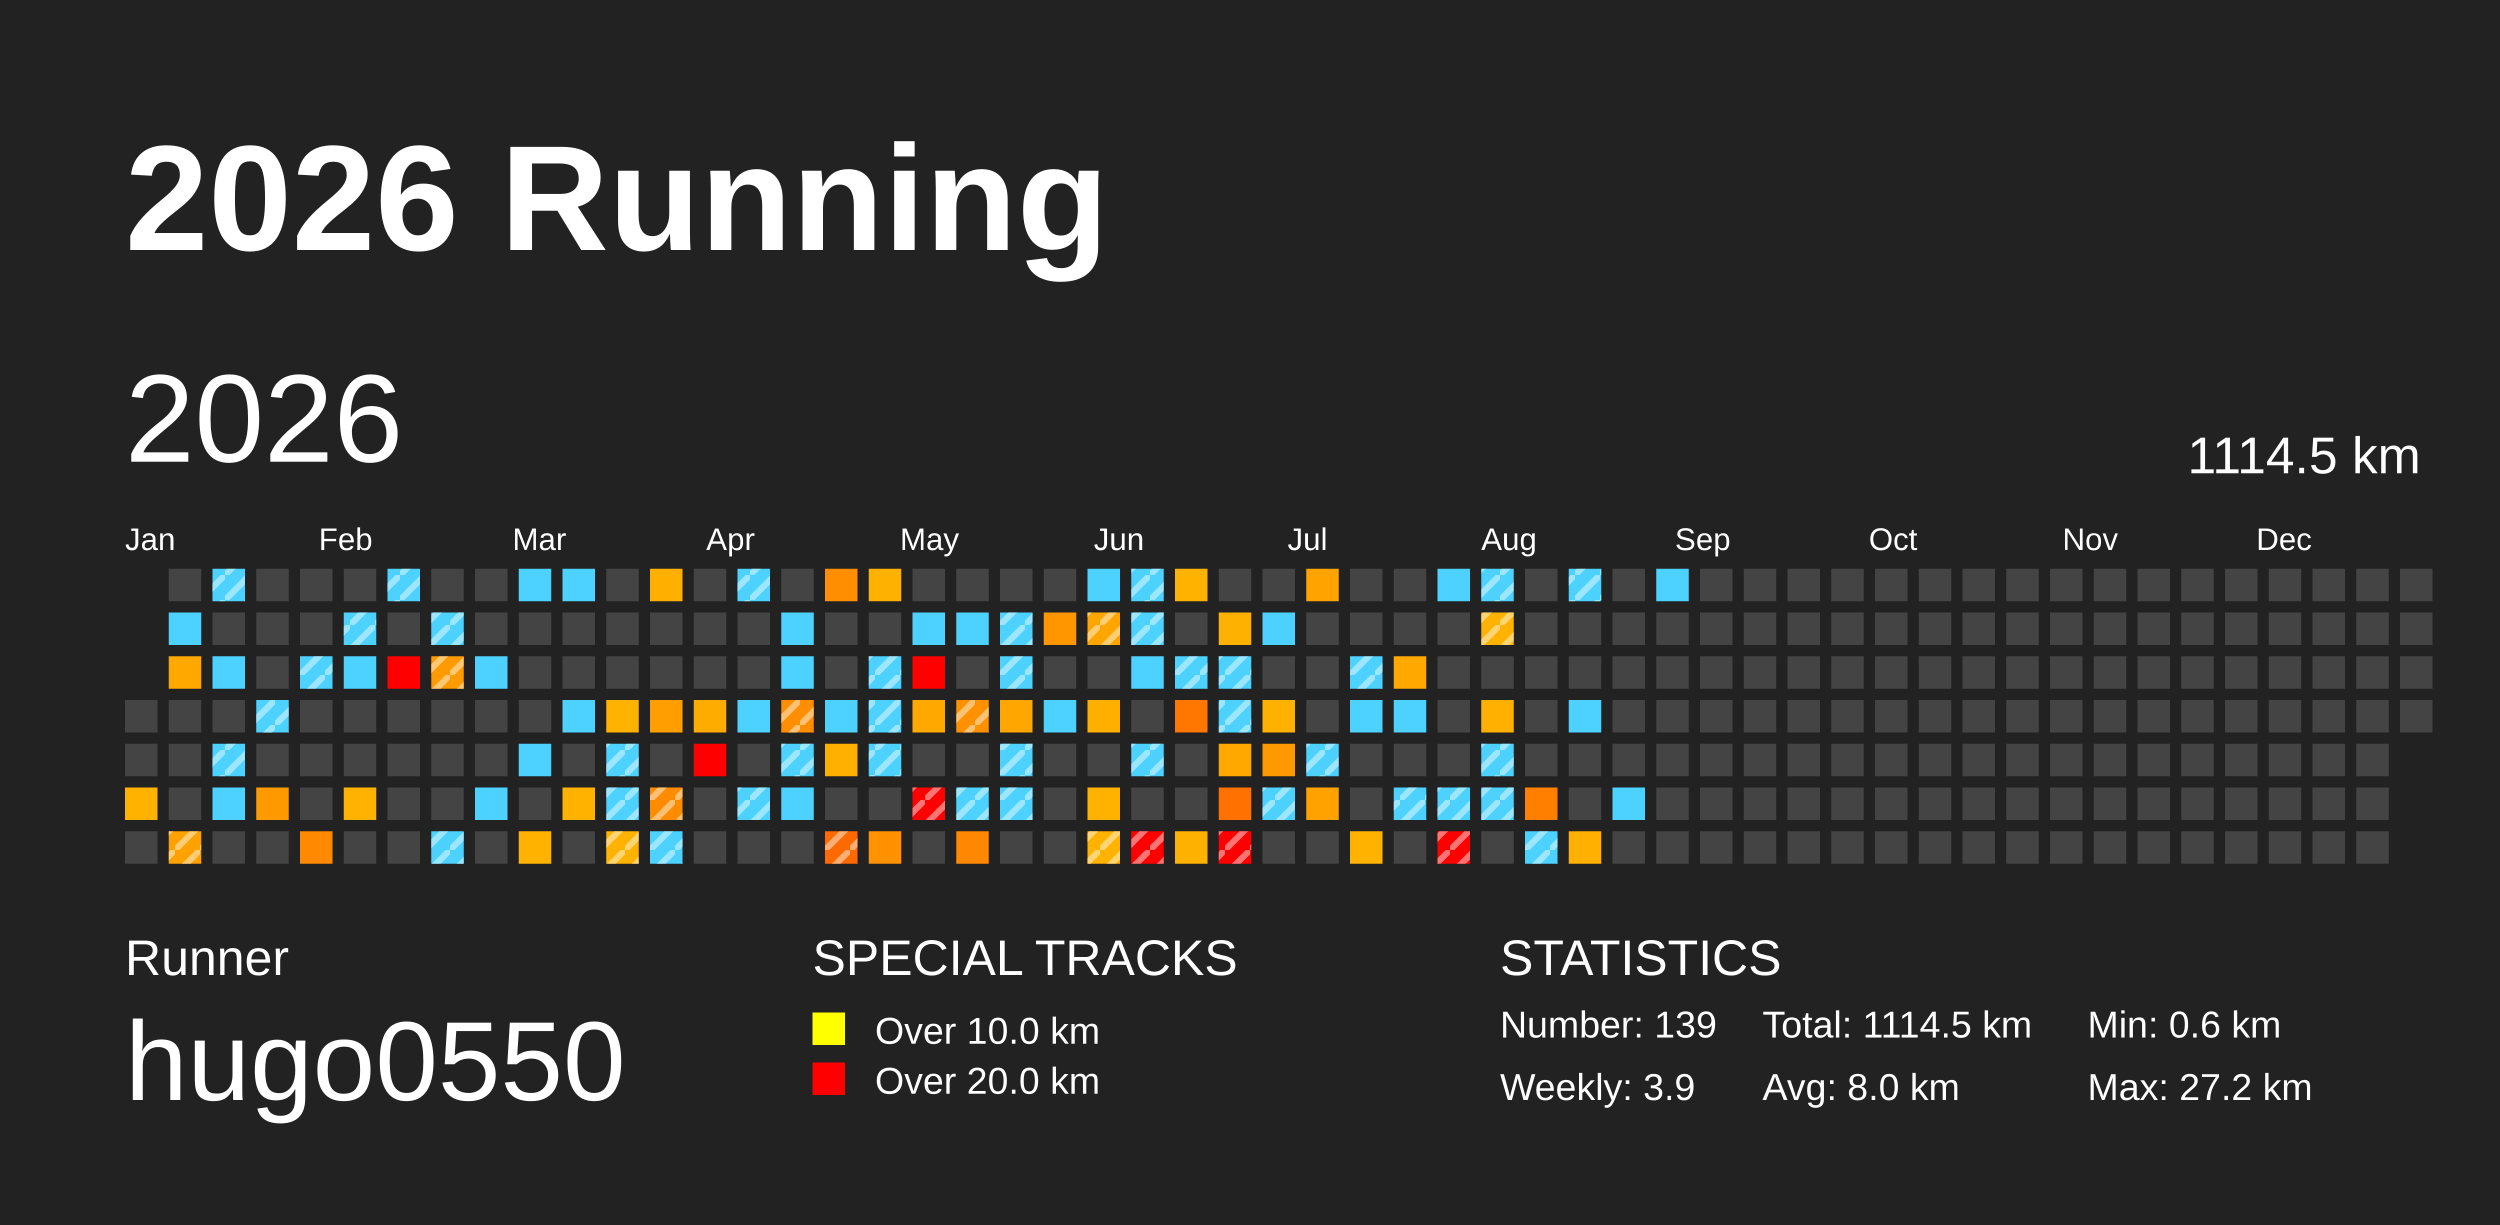
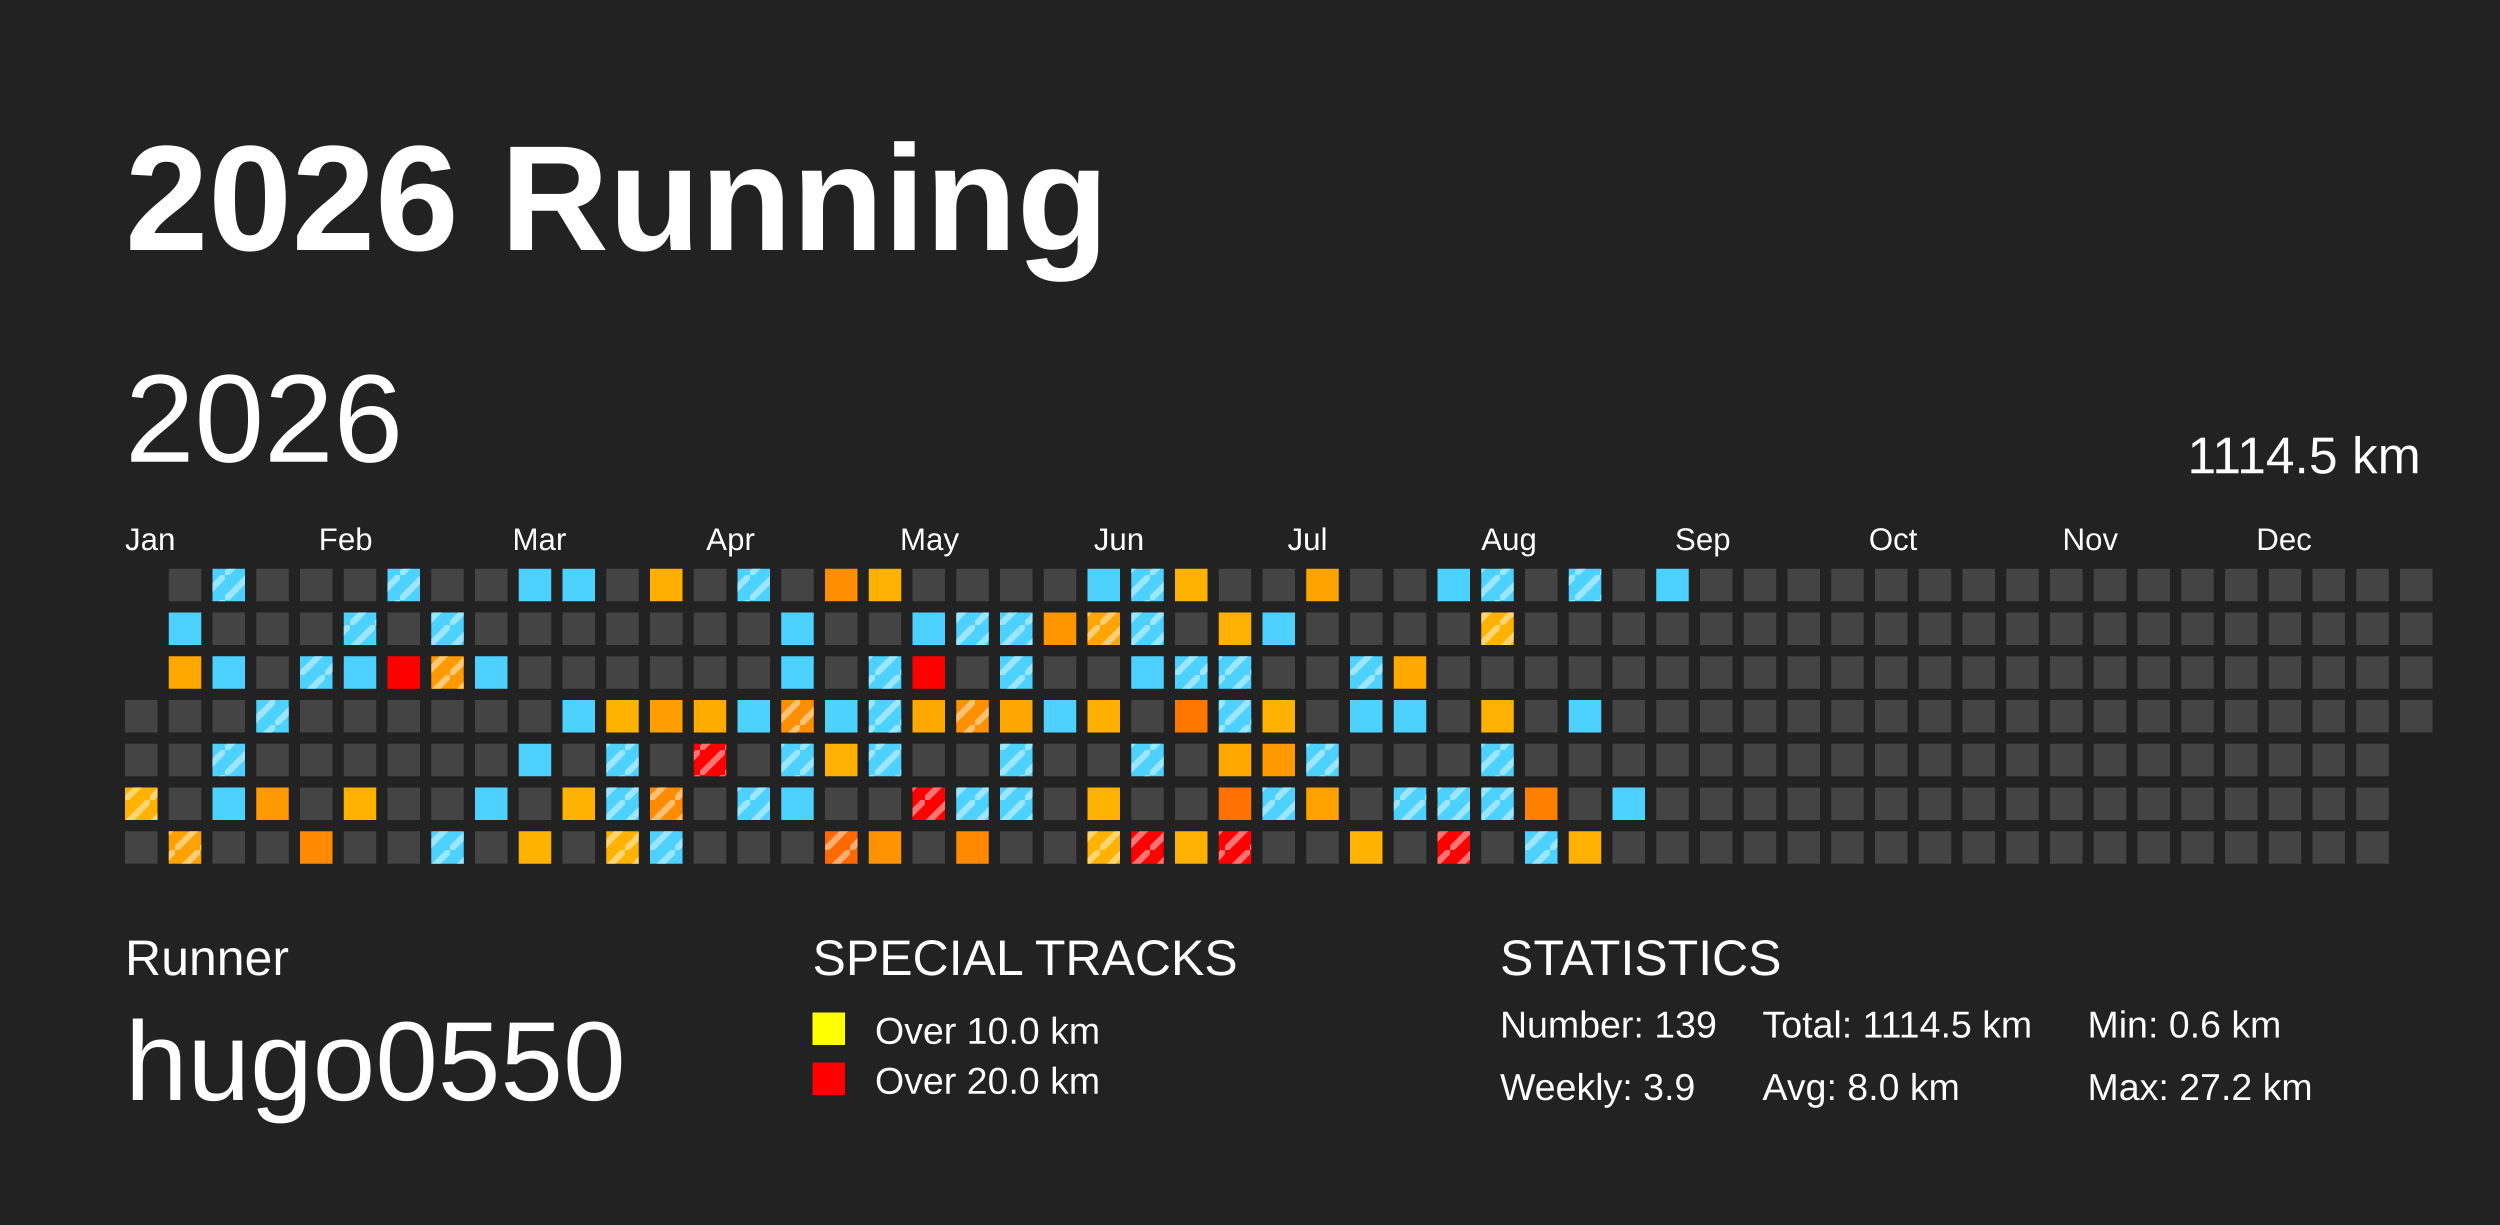
<svg xmlns="http://www.w3.org/2000/svg" baseProfile="full" height="98mm" version="1.1" viewBox="0,0,200,98" width="200mm">
  <defs>
    <pattern height="2" id="indoor-stripe" patternUnits="userSpaceOnUse" width="2">
      <line stroke="white" stroke-opacity="0.45" stroke-width="0.5" x1="0" x2="2" y1="2" y2="0" />
    </pattern>
  </defs>
  <rect fill="#222222" height="98" width="200" x="0" y="0" />
  <text fill="#FFFFFF" style="font-size:12px; font-family:Arial; font-weight:bold;" x="10" y="20">2026 Running</text>
  <text fill="#FFFFFF" style="font-size:4px; font-family:Arial" x="10" y="78">Runner</text>
  <text fill="#FFFFFF" style="font-size:9px; font-family:Arial" x="10" y="88">hugo0550</text>
  <text fill="#FFFFFF" style="font-size:4px; font-family:Arial" x="65" y="78">SPECIAL TRACKS</text>
  <rect fill="yellow" height="2.6" width="2.6" x="65" y="81" />
  <text fill="#FFFFFF" style="font-size:3px; font-family:Arial" x="70" y="83.5">Over 10.0 km</text>
  <rect fill="red" height="2.6" width="2.6" x="65" y="85" />
  <text fill="#FFFFFF" style="font-size:3px; font-family:Arial" x="70" y="87.5">Over 20.0 km</text>
  <text fill="#FFFFFF" style="font-size:4px; font-family:Arial" x="120" y="78">STATISTICS</text>
  <text fill="#FFFFFF" style="font-size:3px; font-family:Arial" x="120" y="83">Number: 139</text>
  <text fill="#FFFFFF" style="font-size:3px; font-family:Arial" x="120" y="88">Weekly: 3.9</text>
  <text fill="#FFFFFF" style="font-size:3px; font-family:Arial" x="141" y="83">Total: 1114.5 km</text>
  <text fill="#FFFFFF" style="font-size:3px; font-family:Arial" x="141" y="88">Avg: 8.0 km</text>
  <text fill="#FFFFFF" style="font-size:3px; font-family:Arial" x="167" y="83">Min: 0.6 km</text>
  <text fill="#FFFFFF" style="font-size:3px; font-family:Arial" x="167" y="88">Max: 27.2 km</text>
  <text dominant-baseline="hanging" fill="#FFFFFF" style="font-size:10.0px; font-family:Arial;" x="10" y="30">2026</text>
  <text dominant-baseline="hanging" fill="#FFFFFF" style="font-size:4.125px; font-family:Arial;" x="175" y="35">1114.5 km</text>
  <text fill="#FFFFFF" style="font-size:2.5px; font-family:Arial" x="10.0" y="44">Jan</text>
  <text fill="#FFFFFF" style="font-size:2.5px; font-family:Arial" x="25.5" y="44">Feb</text>
  <text fill="#FFFFFF" style="font-size:2.5px; font-family:Arial" x="41.0" y="44">Mar</text>
  <text fill="#FFFFFF" style="font-size:2.5px; font-family:Arial" x="56.5" y="44">Apr</text>
  <text fill="#FFFFFF" style="font-size:2.5px; font-family:Arial" x="72.0" y="44">May</text>
  <text fill="#FFFFFF" style="font-size:2.5px; font-family:Arial" x="87.5" y="44">Jun</text>
  <text fill="#FFFFFF" style="font-size:2.5px; font-family:Arial" x="103.0" y="44">Jul</text>
  <text fill="#FFFFFF" style="font-size:2.5px; font-family:Arial" x="118.5" y="44">Aug</text>
  <text fill="#FFFFFF" style="font-size:2.5px; font-family:Arial" x="134.0" y="44">Sep</text>
  <text fill="#FFFFFF" style="font-size:2.5px; font-family:Arial" x="149.5" y="44">Oct</text>
  <text fill="#FFFFFF" style="font-size:2.5px; font-family:Arial" x="165.0" y="44">Nov</text>
  <text fill="#FFFFFF" style="font-size:2.5px; font-family:Arial" x="180.5" y="44">Dec</text>
  <rect fill="#444444" height="2.6" width="2.6" x="10.0" y="56.0" />
  <rect fill="#444444" height="2.6" width="2.6" x="10.0" y="59.5" />
  <rect fill="#ffb300" height="2.6" width="2.6" x="10.0" y="63.0" />
+   <rect fill="url(#indoor-stripe)" height="2.6" style="pointer-events: none;" width="2.6" x="10.0" y="63.0" />
  <rect fill="#444444" height="2.6" width="2.6" x="10.0" y="66.5" />
  <rect fill="#444444" height="2.6" width="2.6" x="13.5" y="45.5" />
  <rect fill="#4dd2ff" height="2.6" width="2.6" x="13.5" y="49.0" />
  <rect fill="#ffa800" height="2.6" width="2.6" x="13.5" y="52.5" />
  <rect fill="#444444" height="2.6" width="2.6" x="13.5" y="56.0" />
  <rect fill="#444444" height="2.6" width="2.6" x="13.5" y="59.5" />
  <rect fill="#444444" height="2.6" width="2.6" x="13.5" y="63.0" />
  <rect fill="#ffa100" height="2.6" width="2.6" x="13.5" y="66.5" />
  <rect fill="url(#indoor-stripe)" height="2.6" style="pointer-events: none;" width="2.6" x="13.5" y="66.5" />
  <rect fill="#4dd2ff" height="2.6" width="2.6" x="17.0" y="45.5" />
  <rect fill="url(#indoor-stripe)" height="2.6" style="pointer-events: none;" width="2.6" x="17.0" y="45.5" />
  <rect fill="#444444" height="2.6" width="2.6" x="17.0" y="49.0" />
  <rect fill="#4dd2ff" height="2.6" width="2.6" x="17.0" y="52.5" />
  <rect fill="#444444" height="2.6" width="2.6" x="17.0" y="56.0" />
  <rect fill="#4dd2ff" height="2.6" width="2.6" x="17.0" y="59.5" />
  <rect fill="url(#indoor-stripe)" height="2.6" style="pointer-events: none;" width="2.6" x="17.0" y="59.5" />
  <rect fill="#4dd2ff" height="2.6" width="2.6" x="17.0" y="63.0" />
  <rect fill="#444444" height="2.6" width="2.6" x="17.0" y="66.5" />
  <rect fill="#444444" height="2.6" width="2.6" x="20.5" y="45.5" />
  <rect fill="#444444" height="2.6" width="2.6" x="20.5" y="49.0" />
  <rect fill="#444444" height="2.6" width="2.6" x="20.5" y="52.5" />
  <rect fill="#4dd2ff" height="2.6" width="2.6" x="20.5" y="56.0" />
  <rect fill="url(#indoor-stripe)" height="2.6" style="pointer-events: none;" width="2.6" x="20.5" y="56.0" />
  <rect fill="#444444" height="2.6" width="2.6" x="20.5" y="59.5" />
  <rect fill="#ff9900" height="2.6" width="2.6" x="20.5" y="63.0" />
  <rect fill="#444444" height="2.6" width="2.6" x="20.5" y="66.5" />
  <rect fill="#444444" height="2.6" width="2.6" x="24.0" y="45.5" />
  <rect fill="#444444" height="2.6" width="2.6" x="24.0" y="49.0" />
  <rect fill="#4dd2ff" height="2.6" width="2.6" x="24.0" y="52.5" />
  <rect fill="url(#indoor-stripe)" height="2.6" style="pointer-events: none;" width="2.6" x="24.0" y="52.5" />
  <rect fill="#444444" height="2.6" width="2.6" x="24.0" y="56.0" />
  <rect fill="#444444" height="2.6" width="2.6" x="24.0" y="59.5" />
  <rect fill="#444444" height="2.6" width="2.6" x="24.0" y="63.0" />
  <rect fill="#ff8900" height="2.6" width="2.6" x="24.0" y="66.5" />
  <rect fill="#444444" height="2.6" width="2.6" x="27.5" y="45.5" />
  <rect fill="#4dd2ff" height="2.6" width="2.6" x="27.5" y="49.0" />
  <rect fill="url(#indoor-stripe)" height="2.6" style="pointer-events: none;" width="2.6" x="27.5" y="49.0" />
  <rect fill="#4dd2ff" height="2.6" width="2.6" x="27.5" y="52.5" />
  <rect fill="#444444" height="2.6" width="2.6" x="27.5" y="56.0" />
  <rect fill="#444444" height="2.6" width="2.6" x="27.5" y="59.5" />
  <rect fill="#ffb300" height="2.6" width="2.6" x="27.5" y="63.0" />
  <rect fill="#444444" height="2.6" width="2.6" x="27.5" y="66.5" />
  <rect fill="#4dd2ff" height="2.6" width="2.6" x="31.0" y="45.5" />
  <rect fill="url(#indoor-stripe)" height="2.6" style="pointer-events: none;" width="2.6" x="31.0" y="45.5" />
  <rect fill="#444444" height="2.6" width="2.6" x="31.0" y="49.0" />
  <rect fill="red" height="2.6" width="2.6" x="31.0" y="52.5" />
  <rect fill="#444444" height="2.6" width="2.6" x="31.0" y="56.0" />
  <rect fill="#444444" height="2.6" width="2.6" x="31.0" y="59.5" />
  <rect fill="#444444" height="2.6" width="2.6" x="31.0" y="63.0" />
  <rect fill="#444444" height="2.6" width="2.6" x="31.0" y="66.5" />
  <rect fill="#444444" height="2.6" width="2.6" x="34.5" y="45.5" />
  <rect fill="#4dd2ff" height="2.6" width="2.6" x="34.5" y="49.0" />
  <rect fill="url(#indoor-stripe)" height="2.6" style="pointer-events: none;" width="2.6" x="34.5" y="49.0" />
  <rect fill="#ff9a00" height="2.6" width="2.6" x="34.5" y="52.5" />
  <rect fill="url(#indoor-stripe)" height="2.6" style="pointer-events: none;" width="2.6" x="34.5" y="52.5" />
  <rect fill="#444444" height="2.6" width="2.6" x="34.5" y="56.0" />
  <rect fill="#444444" height="2.6" width="2.6" x="34.5" y="59.5" />
  <rect fill="#444444" height="2.6" width="2.6" x="34.5" y="63.0" />
  <rect fill="#4dd2ff" height="2.6" width="2.6" x="34.5" y="66.5" />
  <rect fill="url(#indoor-stripe)" height="2.6" style="pointer-events: none;" width="2.6" x="34.5" y="66.5" />
  <rect fill="#444444" height="2.6" width="2.6" x="38.0" y="45.5" />
  <rect fill="#444444" height="2.6" width="2.6" x="38.0" y="49.0" />
  <rect fill="#4dd2ff" height="2.6" width="2.6" x="38.0" y="52.5" />
  <rect fill="#444444" height="2.6" width="2.6" x="38.0" y="56.0" />
  <rect fill="#444444" height="2.6" width="2.6" x="38.0" y="59.5" />
  <rect fill="#4dd2ff" height="2.6" width="2.6" x="38.0" y="63.0" />
  <rect fill="#444444" height="2.6" width="2.6" x="38.0" y="66.5" />
  <rect fill="#4dd2ff" height="2.6" width="2.6" x="41.5" y="45.5" />
  <rect fill="#444444" height="2.6" width="2.6" x="41.5" y="49.0" />
  <rect fill="#444444" height="2.6" width="2.6" x="41.5" y="52.5" />
  <rect fill="#444444" height="2.6" width="2.6" x="41.5" y="56.0" />
  <rect fill="#4dd2ff" height="2.6" width="2.6" x="41.5" y="59.5" />
  <rect fill="#444444" height="2.6" width="2.6" x="41.5" y="63.0" />
  <rect fill="#ffb300" height="2.6" width="2.6" x="41.5" y="66.5" />
  <rect fill="#4dd2ff" height="2.6" width="2.6" x="45.0" y="45.5" />
  <rect fill="#444444" height="2.6" width="2.6" x="45.0" y="49.0" />
  <rect fill="#444444" height="2.6" width="2.6" x="45.0" y="52.5" />
  <rect fill="#4dd2ff" height="2.6" width="2.6" x="45.0" y="56.0" />
  <rect fill="#444444" height="2.6" width="2.6" x="45.0" y="59.5" />
  <rect fill="#ffb200" height="2.6" width="2.6" x="45.0" y="63.0" />
  <rect fill="#444444" height="2.6" width="2.6" x="45.0" y="66.5" />
  <rect fill="#444444" height="2.6" width="2.6" x="48.5" y="45.5" />
  <rect fill="#444444" height="2.6" width="2.6" x="48.5" y="49.0" />
  <rect fill="#444444" height="2.6" width="2.6" x="48.5" y="52.5" />
  <rect fill="#ffb200" height="2.6" width="2.6" x="48.5" y="56.0" />
  <rect fill="#4dd2ff" height="2.6" width="2.6" x="48.5" y="59.5" />
  <rect fill="url(#indoor-stripe)" height="2.6" style="pointer-events: none;" width="2.6" x="48.5" y="59.5" />
  <rect fill="#4dd2ff" height="2.6" width="2.6" x="48.5" y="63.0" />
  <rect fill="url(#indoor-stripe)" height="2.6" style="pointer-events: none;" width="2.6" x="48.5" y="63.0" />
  <rect fill="#ffb300" height="2.6" width="2.6" x="48.5" y="66.5" />
  <rect fill="url(#indoor-stripe)" height="2.6" style="pointer-events: none;" width="2.6" x="48.5" y="66.5" />
  <rect fill="#ffaf00" height="2.6" width="2.6" x="52.0" y="45.5" />
  <rect fill="#444444" height="2.6" width="2.6" x="52.0" y="49.0" />
  <rect fill="#444444" height="2.6" width="2.6" x="52.0" y="52.5" />
  <rect fill="#ff9e00" height="2.6" width="2.6" x="52.0" y="56.0" />
  <rect fill="#444444" height="2.6" width="2.6" x="52.0" y="59.5" />
  <rect fill="#ff8c00" height="2.6" width="2.6" x="52.0" y="63.0" />
  <rect fill="url(#indoor-stripe)" height="2.6" style="pointer-events: none;" width="2.6" x="52.0" y="63.0" />
  <rect fill="#4dd2ff" height="2.6" width="2.6" x="52.0" y="66.5" />
  <rect fill="url(#indoor-stripe)" height="2.6" style="pointer-events: none;" width="2.6" x="52.0" y="66.5" />
  <rect fill="#444444" height="2.6" width="2.6" x="55.5" y="45.5" />
  <rect fill="#444444" height="2.6" width="2.6" x="55.5" y="49.0" />
  <rect fill="#444444" height="2.6" width="2.6" x="55.5" y="52.5" />
  <rect fill="#ffac00" height="2.6" width="2.6" x="55.5" y="56.0" />
  <rect fill="red" height="2.6" width="2.6" x="55.5" y="59.5" />
+   <rect fill="url(#indoor-stripe)" height="2.6" style="pointer-events: none;" width="2.6" x="55.5" y="59.5" />
  <rect fill="#444444" height="2.6" width="2.6" x="55.5" y="63.0" />
  <rect fill="#444444" height="2.6" width="2.6" x="55.5" y="66.5" />
  <rect fill="#4dd2ff" height="2.6" width="2.6" x="59.0" y="45.5" />
  <rect fill="url(#indoor-stripe)" height="2.6" style="pointer-events: none;" width="2.6" x="59.0" y="45.5" />
  <rect fill="#444444" height="2.6" width="2.6" x="59.0" y="49.0" />
  <rect fill="#444444" height="2.6" width="2.6" x="59.0" y="52.5" />
  <rect fill="#4dd2ff" height="2.6" width="2.6" x="59.0" y="56.0" />
  <rect fill="#444444" height="2.6" width="2.6" x="59.0" y="59.5" />
  <rect fill="#4dd2ff" height="2.6" width="2.6" x="59.0" y="63.0" />
  <rect fill="url(#indoor-stripe)" height="2.6" style="pointer-events: none;" width="2.6" x="59.0" y="63.0" />
  <rect fill="#444444" height="2.6" width="2.6" x="59.0" y="66.5" />
  <rect fill="#444444" height="2.6" width="2.6" x="62.5" y="45.5" />
  <rect fill="#4dd2ff" height="2.6" width="2.6" x="62.5" y="49.0" />
  <rect fill="#4dd2ff" height="2.6" width="2.6" x="62.5" y="52.5" />
  <rect fill="#ff8e00" height="2.6" width="2.6" x="62.5" y="56.0" />
  <rect fill="url(#indoor-stripe)" height="2.6" style="pointer-events: none;" width="2.6" x="62.5" y="56.0" />
  <rect fill="#4dd2ff" height="2.6" width="2.6" x="62.5" y="59.5" />
  <rect fill="url(#indoor-stripe)" height="2.6" style="pointer-events: none;" width="2.6" x="62.5" y="59.5" />
  <rect fill="#4dd2ff" height="2.6" width="2.6" x="62.5" y="63.0" />
  <rect fill="#444444" height="2.6" width="2.6" x="62.5" y="66.5" />
  <rect fill="#ff8f00" height="2.6" width="2.6" x="66.0" y="45.5" />
  <rect fill="#444444" height="2.6" width="2.6" x="66.0" y="49.0" />
  <rect fill="#444444" height="2.6" width="2.6" x="66.0" y="52.5" />
  <rect fill="#4dd2ff" height="2.6" width="2.6" x="66.0" y="56.0" />
  <rect fill="#ffb000" height="2.6" width="2.6" x="66.0" y="59.5" />
  <rect fill="#444444" height="2.6" width="2.6" x="66.0" y="63.0" />
  <rect fill="#ff6900" height="2.6" width="2.6" x="66.0" y="66.5" />
  <rect fill="url(#indoor-stripe)" height="2.6" style="pointer-events: none;" width="2.6" x="66.0" y="66.5" />
  <rect fill="#ffb100" height="2.6" width="2.6" x="69.5" y="45.5" />
  <rect fill="#444444" height="2.6" width="2.6" x="69.5" y="49.0" />
  <rect fill="#4dd2ff" height="2.6" width="2.6" x="69.5" y="52.5" />
  <rect fill="url(#indoor-stripe)" height="2.6" style="pointer-events: none;" width="2.6" x="69.5" y="52.5" />
  <rect fill="#4dd2ff" height="2.6" width="2.6" x="69.5" y="56.0" />
  <rect fill="url(#indoor-stripe)" height="2.6" style="pointer-events: none;" width="2.6" x="69.5" y="56.0" />
  <rect fill="#4dd2ff" height="2.6" width="2.6" x="69.5" y="59.5" />
  <rect fill="url(#indoor-stripe)" height="2.6" style="pointer-events: none;" width="2.6" x="69.5" y="59.5" />
  <rect fill="#444444" height="2.6" width="2.6" x="69.5" y="63.0" />
  <rect fill="#ff9200" height="2.6" width="2.6" x="69.5" y="66.5" />
  <rect fill="#444444" height="2.6" width="2.6" x="73.0" y="45.5" />
  <rect fill="#4dd2ff" height="2.6" width="2.6" x="73.0" y="49.0" />
  <rect fill="red" height="2.6" width="2.6" x="73.0" y="52.5" />
  <rect fill="#ffa900" height="2.6" width="2.6" x="73.0" y="56.0" />
  <rect fill="#444444" height="2.6" width="2.6" x="73.0" y="59.5" />
  <rect fill="red" height="2.6" width="2.6" x="73.0" y="63.0" />
  <rect fill="url(#indoor-stripe)" height="2.6" style="pointer-events: none;" width="2.6" x="73.0" y="63.0" />
  <rect fill="#444444" height="2.6" width="2.6" x="73.0" y="66.5" />
  <rect fill="#444444" height="2.6" width="2.6" x="76.5" y="45.5" />
  <rect fill="#4dd2ff" height="2.6" width="2.6" x="76.5" y="49.0" />
+   <rect fill="url(#indoor-stripe)" height="2.6" style="pointer-events: none;" width="2.6" x="76.5" y="49.0" />
  <rect fill="#444444" height="2.6" width="2.6" x="76.5" y="52.5" />
  <rect fill="#ff9000" height="2.6" width="2.6" x="76.5" y="56.0" />
  <rect fill="url(#indoor-stripe)" height="2.6" style="pointer-events: none;" width="2.6" x="76.5" y="56.0" />
  <rect fill="#444444" height="2.6" width="2.6" x="76.5" y="59.5" />
  <rect fill="#4dd2ff" height="2.6" width="2.6" x="76.5" y="63.0" />
  <rect fill="url(#indoor-stripe)" height="2.6" style="pointer-events: none;" width="2.6" x="76.5" y="63.0" />
  <rect fill="#ff8800" height="2.6" width="2.6" x="76.5" y="66.5" />
  <rect fill="#444444" height="2.6" width="2.6" x="80.0" y="45.5" />
  <rect fill="#4dd2ff" height="2.6" width="2.6" x="80.0" y="49.0" />
  <rect fill="url(#indoor-stripe)" height="2.6" style="pointer-events: none;" width="2.6" x="80.0" y="49.0" />
  <rect fill="#4dd2ff" height="2.6" width="2.6" x="80.0" y="52.5" />
  <rect fill="url(#indoor-stripe)" height="2.6" style="pointer-events: none;" width="2.6" x="80.0" y="52.5" />
  <rect fill="#ffa600" height="2.6" width="2.6" x="80.0" y="56.0" />
  <rect fill="#4dd2ff" height="2.6" width="2.6" x="80.0" y="59.5" />
  <rect fill="url(#indoor-stripe)" height="2.6" style="pointer-events: none;" width="2.6" x="80.0" y="59.5" />
  <rect fill="#4dd2ff" height="2.6" width="2.6" x="80.0" y="63.0" />
  <rect fill="url(#indoor-stripe)" height="2.6" style="pointer-events: none;" width="2.6" x="80.0" y="63.0" />
  <rect fill="#444444" height="2.6" width="2.6" x="80.0" y="66.5" />
  <rect fill="#444444" height="2.6" width="2.6" x="83.5" y="45.5" />
  <rect fill="#ff9600" height="2.6" width="2.6" x="83.5" y="49.0" />
  <rect fill="#444444" height="2.6" width="2.6" x="83.5" y="52.5" />
  <rect fill="#4dd2ff" height="2.6" width="2.6" x="83.5" y="56.0" />
  <rect fill="#444444" height="2.6" width="2.6" x="83.5" y="59.5" />
  <rect fill="#444444" height="2.6" width="2.6" x="83.5" y="63.0" />
  <rect fill="#444444" height="2.6" width="2.6" x="83.5" y="66.5" />
  <rect fill="#4dd2ff" height="2.6" width="2.6" x="87.0" y="45.5" />
  <rect fill="#ffa500" height="2.6" width="2.6" x="87.0" y="49.0" />
  <rect fill="url(#indoor-stripe)" height="2.6" style="pointer-events: none;" width="2.6" x="87.0" y="49.0" />
  <rect fill="#444444" height="2.6" width="2.6" x="87.0" y="52.5" />
  <rect fill="#ffaf00" height="2.6" width="2.6" x="87.0" y="56.0" />
  <rect fill="#444444" height="2.6" width="2.6" x="87.0" y="59.5" />
  <rect fill="#ffb200" height="2.6" width="2.6" x="87.0" y="63.0" />
  <rect fill="#ffb200" height="2.6" width="2.6" x="87.0" y="66.5" />
  <rect fill="url(#indoor-stripe)" height="2.6" style="pointer-events: none;" width="2.6" x="87.0" y="66.5" />
  <rect fill="#4dd2ff" height="2.6" width="2.6" x="90.5" y="45.5" />
  <rect fill="url(#indoor-stripe)" height="2.6" style="pointer-events: none;" width="2.6" x="90.5" y="45.5" />
  <rect fill="#4dd2ff" height="2.6" width="2.6" x="90.5" y="49.0" />
  <rect fill="url(#indoor-stripe)" height="2.6" style="pointer-events: none;" width="2.6" x="90.5" y="49.0" />
  <rect fill="#4dd2ff" height="2.6" width="2.6" x="90.5" y="52.5" />
  <rect fill="#444444" height="2.6" width="2.6" x="90.5" y="56.0" />
  <rect fill="#4dd2ff" height="2.6" width="2.6" x="90.5" y="59.5" />
  <rect fill="url(#indoor-stripe)" height="2.6" style="pointer-events: none;" width="2.6" x="90.5" y="59.5" />
  <rect fill="#444444" height="2.6" width="2.6" x="90.5" y="63.0" />
  <rect fill="red" height="2.6" width="2.6" x="90.5" y="66.5" />
  <rect fill="url(#indoor-stripe)" height="2.6" style="pointer-events: none;" width="2.6" x="90.5" y="66.5" />
  <rect fill="#ffb200" height="2.6" width="2.6" x="94.0" y="45.5" />
  <rect fill="#444444" height="2.6" width="2.6" x="94.0" y="49.0" />
  <rect fill="#4dd2ff" height="2.6" width="2.6" x="94.0" y="52.5" />
  <rect fill="url(#indoor-stripe)" height="2.6" style="pointer-events: none;" width="2.6" x="94.0" y="52.5" />
  <rect fill="#ff7600" height="2.6" width="2.6" x="94.0" y="56.0" />
  <rect fill="#444444" height="2.6" width="2.6" x="94.0" y="59.5" />
  <rect fill="#444444" height="2.6" width="2.6" x="94.0" y="63.0" />
  <rect fill="#ffb100" height="2.6" width="2.6" x="94.0" y="66.5" />
  <rect fill="#444444" height="2.6" width="2.6" x="97.5" y="45.5" />
  <rect fill="#ffb100" height="2.6" width="2.6" x="97.5" y="49.0" />
  <rect fill="#4dd2ff" height="2.6" width="2.6" x="97.5" y="52.5" />
  <rect fill="url(#indoor-stripe)" height="2.6" style="pointer-events: none;" width="2.6" x="97.5" y="52.5" />
  <rect fill="#4dd2ff" height="2.6" width="2.6" x="97.5" y="56.0" />
  <rect fill="url(#indoor-stripe)" height="2.6" style="pointer-events: none;" width="2.6" x="97.5" y="56.0" />
  <rect fill="#ffa900" height="2.6" width="2.6" x="97.5" y="59.5" />
  <rect fill="#ff7100" height="2.6" width="2.6" x="97.5" y="63.0" />
  <rect fill="red" height="2.6" width="2.6" x="97.5" y="66.5" />
  <rect fill="url(#indoor-stripe)" height="2.6" style="pointer-events: none;" width="2.6" x="97.5" y="66.5" />
  <rect fill="#444444" height="2.6" width="2.6" x="101.0" y="45.5" />
  <rect fill="#4dd2ff" height="2.6" width="2.6" x="101.0" y="49.0" />
  <rect fill="#444444" height="2.6" width="2.6" x="101.0" y="52.5" />
  <rect fill="#ffb100" height="2.6" width="2.6" x="101.0" y="56.0" />
  <rect fill="#ff9900" height="2.6" width="2.6" x="101.0" y="59.5" />
  <rect fill="#4dd2ff" height="2.6" width="2.6" x="101.0" y="63.0" />
  <rect fill="url(#indoor-stripe)" height="2.6" style="pointer-events: none;" width="2.6" x="101.0" y="63.0" />
  <rect fill="#444444" height="2.6" width="2.6" x="101.0" y="66.5" />
  <rect fill="#ffa300" height="2.6" width="2.6" x="104.5" y="45.5" />
  <rect fill="#444444" height="2.6" width="2.6" x="104.5" y="49.0" />
  <rect fill="#444444" height="2.6" width="2.6" x="104.5" y="52.5" />
  <rect fill="#444444" height="2.6" width="2.6" x="104.5" y="56.0" />
  <rect fill="#4dd2ff" height="2.6" width="2.6" x="104.5" y="59.5" />
  <rect fill="url(#indoor-stripe)" height="2.6" style="pointer-events: none;" width="2.6" x="104.5" y="59.5" />
  <rect fill="#ffa200" height="2.6" width="2.6" x="104.5" y="63.0" />
  <rect fill="#444444" height="2.6" width="2.6" x="104.5" y="66.5" />
  <rect fill="#444444" height="2.6" width="2.6" x="108.0" y="45.5" />
  <rect fill="#444444" height="2.6" width="2.6" x="108.0" y="49.0" />
  <rect fill="#4dd2ff" height="2.6" width="2.6" x="108.0" y="52.5" />
  <rect fill="url(#indoor-stripe)" height="2.6" style="pointer-events: none;" width="2.6" x="108.0" y="52.5" />
  <rect fill="#4dd2ff" height="2.6" width="2.6" x="108.0" y="56.0" />
  <rect fill="#444444" height="2.6" width="2.6" x="108.0" y="59.5" />
  <rect fill="#444444" height="2.6" width="2.6" x="108.0" y="63.0" />
  <rect fill="#ffb300" height="2.6" width="2.6" x="108.0" y="66.5" />
  <rect fill="#444444" height="2.6" width="2.6" x="111.5" y="45.5" />
  <rect fill="#444444" height="2.6" width="2.6" x="111.5" y="49.0" />
  <rect fill="#ffa900" height="2.6" width="2.6" x="111.5" y="52.5" />
  <rect fill="#4dd2ff" height="2.6" width="2.6" x="111.5" y="56.0" />
  <rect fill="#444444" height="2.6" width="2.6" x="111.5" y="59.5" />
  <rect fill="#4dd2ff" height="2.6" width="2.6" x="111.5" y="63.0" />
  <rect fill="url(#indoor-stripe)" height="2.6" style="pointer-events: none;" width="2.6" x="111.5" y="63.0" />
  <rect fill="#444444" height="2.6" width="2.6" x="111.5" y="66.5" />
  <rect fill="#4dd2ff" height="2.6" width="2.6" x="115.0" y="45.5" />
  <rect fill="#444444" height="2.6" width="2.6" x="115.0" y="49.0" />
  <rect fill="#444444" height="2.6" width="2.6" x="115.0" y="52.5" />
  <rect fill="#444444" height="2.6" width="2.6" x="115.0" y="56.0" />
  <rect fill="#444444" height="2.6" width="2.6" x="115.0" y="59.5" />
  <rect fill="#4dd2ff" height="2.6" width="2.6" x="115.0" y="63.0" />
  <rect fill="url(#indoor-stripe)" height="2.6" style="pointer-events: none;" width="2.6" x="115.0" y="63.0" />
  <rect fill="red" height="2.6" width="2.6" x="115.0" y="66.5" />
  <rect fill="url(#indoor-stripe)" height="2.6" style="pointer-events: none;" width="2.6" x="115.0" y="66.5" />
  <rect fill="#4dd2ff" height="2.6" width="2.6" x="118.5" y="45.5" />
  <rect fill="url(#indoor-stripe)" height="2.6" style="pointer-events: none;" width="2.6" x="118.5" y="45.5" />
  <rect fill="#ffb300" height="2.6" width="2.6" x="118.5" y="49.0" />
  <rect fill="url(#indoor-stripe)" height="2.6" style="pointer-events: none;" width="2.6" x="118.5" y="49.0" />
  <rect fill="#444444" height="2.6" width="2.6" x="118.5" y="52.5" />
  <rect fill="#ffb000" height="2.6" width="2.6" x="118.5" y="56.0" />
  <rect fill="#4dd2ff" height="2.6" width="2.6" x="118.5" y="59.5" />
  <rect fill="url(#indoor-stripe)" height="2.6" style="pointer-events: none;" width="2.6" x="118.5" y="59.5" />
  <rect fill="#4dd2ff" height="2.6" width="2.6" x="118.5" y="63.0" />
  <rect fill="url(#indoor-stripe)" height="2.6" style="pointer-events: none;" width="2.6" x="118.5" y="63.0" />
  <rect fill="#444444" height="2.6" width="2.6" x="118.5" y="66.5" />
  <rect fill="#444444" height="2.6" width="2.6" x="122.0" y="45.5" />
  <rect fill="#444444" height="2.6" width="2.6" x="122.0" y="49.0" />
  <rect fill="#444444" height="2.6" width="2.6" x="122.0" y="52.5" />
  <rect fill="#444444" height="2.6" width="2.6" x="122.0" y="56.0" />
  <rect fill="#444444" height="2.6" width="2.6" x="122.0" y="59.5" />
  <rect fill="#ff8000" height="2.6" width="2.6" x="122.0" y="63.0" />
  <rect fill="#4dd2ff" height="2.6" width="2.6" x="122.0" y="66.5" />
  <rect fill="url(#indoor-stripe)" height="2.6" style="pointer-events: none;" width="2.6" x="122.0" y="66.5" />
  <rect fill="#4dd2ff" height="2.6" width="2.6" x="125.5" y="45.5" />
  <rect fill="url(#indoor-stripe)" height="2.6" style="pointer-events: none;" width="2.6" x="125.5" y="45.5" />
  <rect fill="#444444" height="2.6" width="2.6" x="125.5" y="49.0" />
  <rect fill="#444444" height="2.6" width="2.6" x="125.5" y="52.5" />
  <rect fill="#4dd2ff" height="2.6" width="2.6" x="125.5" y="56.0" />
  <rect fill="#444444" height="2.6" width="2.6" x="125.5" y="59.5" />
  <rect fill="#444444" height="2.6" width="2.6" x="125.5" y="63.0" />
  <rect fill="#ffb000" height="2.6" width="2.6" x="125.5" y="66.5" />
  <rect fill="#444444" height="2.6" width="2.6" x="129.0" y="45.5" />
  <rect fill="#444444" height="2.6" width="2.6" x="129.0" y="49.0" />
  <rect fill="#444444" height="2.6" width="2.6" x="129.0" y="52.5" />
  <rect fill="#444444" height="2.6" width="2.6" x="129.0" y="56.0" />
  <rect fill="#444444" height="2.6" width="2.6" x="129.0" y="59.5" />
  <rect fill="#4dd2ff" height="2.6" width="2.6" x="129.0" y="63.0" />
  <rect fill="#444444" height="2.6" width="2.6" x="129.0" y="66.5" />
  <rect fill="#4dd2ff" height="2.6" width="2.6" x="132.5" y="45.5" />
  <rect fill="#444444" height="2.6" width="2.6" x="132.5" y="49.0" />
  <rect fill="#444444" height="2.6" width="2.6" x="132.5" y="52.5" />
  <rect fill="#444444" height="2.6" width="2.6" x="132.5" y="56.0" />
  <rect fill="#444444" height="2.6" width="2.6" x="132.5" y="59.5" />
  <rect fill="#444444" height="2.6" width="2.6" x="132.5" y="63.0" />
  <rect fill="#444444" height="2.6" width="2.6" x="132.5" y="66.5" />
  <rect fill="#444444" height="2.6" width="2.6" x="136.0" y="45.5" />
  <rect fill="#444444" height="2.6" width="2.6" x="136.0" y="49.0" />
  <rect fill="#444444" height="2.6" width="2.6" x="136.0" y="52.5" />
  <rect fill="#444444" height="2.6" width="2.6" x="136.0" y="56.0" />
  <rect fill="#444444" height="2.6" width="2.6" x="136.0" y="59.5" />
  <rect fill="#444444" height="2.6" width="2.6" x="136.0" y="63.0" />
  <rect fill="#444444" height="2.6" width="2.6" x="136.0" y="66.5" />
  <rect fill="#444444" height="2.6" width="2.6" x="139.5" y="45.5" />
  <rect fill="#444444" height="2.6" width="2.6" x="139.5" y="49.0" />
  <rect fill="#444444" height="2.6" width="2.6" x="139.5" y="52.5" />
  <rect fill="#444444" height="2.6" width="2.6" x="139.5" y="56.0" />
  <rect fill="#444444" height="2.6" width="2.6" x="139.5" y="59.5" />
  <rect fill="#444444" height="2.6" width="2.6" x="139.5" y="63.0" />
  <rect fill="#444444" height="2.6" width="2.6" x="139.5" y="66.5" />
  <rect fill="#444444" height="2.6" width="2.6" x="143.0" y="45.5" />
  <rect fill="#444444" height="2.6" width="2.6" x="143.0" y="49.0" />
  <rect fill="#444444" height="2.6" width="2.6" x="143.0" y="52.5" />
  <rect fill="#444444" height="2.6" width="2.6" x="143.0" y="56.0" />
  <rect fill="#444444" height="2.6" width="2.6" x="143.0" y="59.5" />
  <rect fill="#444444" height="2.6" width="2.6" x="143.0" y="63.0" />
  <rect fill="#444444" height="2.6" width="2.6" x="143.0" y="66.5" />
  <rect fill="#444444" height="2.6" width="2.6" x="146.5" y="45.5" />
  <rect fill="#444444" height="2.6" width="2.6" x="146.5" y="49.0" />
  <rect fill="#444444" height="2.6" width="2.6" x="146.5" y="52.5" />
  <rect fill="#444444" height="2.6" width="2.6" x="146.5" y="56.0" />
  <rect fill="#444444" height="2.6" width="2.6" x="146.5" y="59.5" />
  <rect fill="#444444" height="2.6" width="2.6" x="146.5" y="63.0" />
  <rect fill="#444444" height="2.6" width="2.6" x="146.5" y="66.5" />
  <rect fill="#444444" height="2.6" width="2.6" x="150.0" y="45.5" />
  <rect fill="#444444" height="2.6" width="2.6" x="150.0" y="49.0" />
  <rect fill="#444444" height="2.6" width="2.6" x="150.0" y="52.5" />
  <rect fill="#444444" height="2.6" width="2.6" x="150.0" y="56.0" />
  <rect fill="#444444" height="2.6" width="2.6" x="150.0" y="59.5" />
  <rect fill="#444444" height="2.6" width="2.6" x="150.0" y="63.0" />
  <rect fill="#444444" height="2.6" width="2.6" x="150.0" y="66.5" />
  <rect fill="#444444" height="2.6" width="2.6" x="153.5" y="45.5" />
  <rect fill="#444444" height="2.6" width="2.6" x="153.5" y="49.0" />
  <rect fill="#444444" height="2.6" width="2.6" x="153.5" y="52.5" />
  <rect fill="#444444" height="2.6" width="2.6" x="153.5" y="56.0" />
  <rect fill="#444444" height="2.6" width="2.6" x="153.5" y="59.5" />
  <rect fill="#444444" height="2.6" width="2.6" x="153.5" y="63.0" />
  <rect fill="#444444" height="2.6" width="2.6" x="153.5" y="66.5" />
  <rect fill="#444444" height="2.6" width="2.6" x="157.0" y="45.5" />
  <rect fill="#444444" height="2.6" width="2.6" x="157.0" y="49.0" />
  <rect fill="#444444" height="2.6" width="2.6" x="157.0" y="52.5" />
  <rect fill="#444444" height="2.6" width="2.6" x="157.0" y="56.0" />
  <rect fill="#444444" height="2.6" width="2.6" x="157.0" y="59.5" />
  <rect fill="#444444" height="2.6" width="2.6" x="157.0" y="63.0" />
  <rect fill="#444444" height="2.6" width="2.6" x="157.0" y="66.5" />
  <rect fill="#444444" height="2.6" width="2.6" x="160.5" y="45.5" />
  <rect fill="#444444" height="2.6" width="2.6" x="160.5" y="49.0" />
  <rect fill="#444444" height="2.6" width="2.6" x="160.5" y="52.5" />
  <rect fill="#444444" height="2.6" width="2.6" x="160.5" y="56.0" />
  <rect fill="#444444" height="2.6" width="2.6" x="160.5" y="59.5" />
  <rect fill="#444444" height="2.6" width="2.6" x="160.5" y="63.0" />
  <rect fill="#444444" height="2.6" width="2.6" x="160.5" y="66.5" />
  <rect fill="#444444" height="2.6" width="2.6" x="164.0" y="45.5" />
  <rect fill="#444444" height="2.6" width="2.6" x="164.0" y="49.0" />
  <rect fill="#444444" height="2.6" width="2.6" x="164.0" y="52.5" />
  <rect fill="#444444" height="2.6" width="2.6" x="164.0" y="56.0" />
  <rect fill="#444444" height="2.6" width="2.6" x="164.0" y="59.5" />
  <rect fill="#444444" height="2.6" width="2.6" x="164.0" y="63.0" />
  <rect fill="#444444" height="2.6" width="2.6" x="164.0" y="66.5" />
  <rect fill="#444444" height="2.6" width="2.6" x="167.5" y="45.5" />
  <rect fill="#444444" height="2.6" width="2.6" x="167.5" y="49.0" />
  <rect fill="#444444" height="2.6" width="2.6" x="167.5" y="52.5" />
  <rect fill="#444444" height="2.6" width="2.6" x="167.5" y="56.0" />
  <rect fill="#444444" height="2.6" width="2.6" x="167.5" y="59.5" />
  <rect fill="#444444" height="2.6" width="2.6" x="167.5" y="63.0" />
  <rect fill="#444444" height="2.6" width="2.6" x="167.5" y="66.5" />
  <rect fill="#444444" height="2.6" width="2.6" x="171.0" y="45.5" />
  <rect fill="#444444" height="2.6" width="2.6" x="171.0" y="49.0" />
  <rect fill="#444444" height="2.6" width="2.6" x="171.0" y="52.5" />
  <rect fill="#444444" height="2.6" width="2.6" x="171.0" y="56.0" />
  <rect fill="#444444" height="2.6" width="2.6" x="171.0" y="59.5" />
  <rect fill="#444444" height="2.6" width="2.6" x="171.0" y="63.0" />
  <rect fill="#444444" height="2.6" width="2.6" x="171.0" y="66.5" />
  <rect fill="#444444" height="2.6" width="2.6" x="174.5" y="45.5" />
  <rect fill="#444444" height="2.6" width="2.6" x="174.5" y="49.0" />
  <rect fill="#444444" height="2.6" width="2.6" x="174.5" y="52.5" />
  <rect fill="#444444" height="2.6" width="2.6" x="174.5" y="56.0" />
  <rect fill="#444444" height="2.6" width="2.6" x="174.5" y="59.5" />
  <rect fill="#444444" height="2.6" width="2.6" x="174.5" y="63.0" />
  <rect fill="#444444" height="2.6" width="2.6" x="174.5" y="66.5" />
  <rect fill="#444444" height="2.6" width="2.6" x="178.0" y="45.5" />
  <rect fill="#444444" height="2.6" width="2.6" x="178.0" y="49.0" />
  <rect fill="#444444" height="2.6" width="2.6" x="178.0" y="52.5" />
  <rect fill="#444444" height="2.6" width="2.6" x="178.0" y="56.0" />
  <rect fill="#444444" height="2.6" width="2.6" x="178.0" y="59.5" />
  <rect fill="#444444" height="2.6" width="2.6" x="178.0" y="63.0" />
  <rect fill="#444444" height="2.6" width="2.6" x="178.0" y="66.5" />
  <rect fill="#444444" height="2.6" width="2.6" x="181.5" y="45.5" />
  <rect fill="#444444" height="2.6" width="2.6" x="181.5" y="49.0" />
  <rect fill="#444444" height="2.6" width="2.6" x="181.5" y="52.5" />
  <rect fill="#444444" height="2.6" width="2.6" x="181.5" y="56.0" />
  <rect fill="#444444" height="2.6" width="2.6" x="181.5" y="59.5" />
  <rect fill="#444444" height="2.6" width="2.6" x="181.5" y="63.0" />
  <rect fill="#444444" height="2.6" width="2.6" x="181.5" y="66.5" />
  <rect fill="#444444" height="2.6" width="2.6" x="185.0" y="45.5" />
  <rect fill="#444444" height="2.6" width="2.6" x="185.0" y="49.0" />
  <rect fill="#444444" height="2.6" width="2.6" x="185.0" y="52.5" />
  <rect fill="#444444" height="2.6" width="2.6" x="185.0" y="56.0" />
  <rect fill="#444444" height="2.6" width="2.6" x="185.0" y="59.5" />
  <rect fill="#444444" height="2.6" width="2.6" x="185.0" y="63.0" />
  <rect fill="#444444" height="2.6" width="2.6" x="185.0" y="66.5" />
  <rect fill="#444444" height="2.6" width="2.6" x="188.5" y="45.5" />
  <rect fill="#444444" height="2.6" width="2.6" x="188.5" y="49.0" />
  <rect fill="#444444" height="2.6" width="2.6" x="188.5" y="52.5" />
  <rect fill="#444444" height="2.6" width="2.6" x="188.5" y="56.0" />
  <rect fill="#444444" height="2.6" width="2.6" x="188.5" y="59.5" />
  <rect fill="#444444" height="2.6" width="2.6" x="188.5" y="63.0" />
  <rect fill="#444444" height="2.6" width="2.6" x="188.5" y="66.5" />
  <rect fill="#444444" height="2.6" width="2.6" x="192.0" y="45.5" />
  <rect fill="#444444" height="2.6" width="2.6" x="192.0" y="49.0" />
  <rect fill="#444444" height="2.6" width="2.6" x="192.0" y="52.5" />
  <rect fill="#444444" height="2.6" width="2.6" x="192.0" y="56.0" />
</svg>
